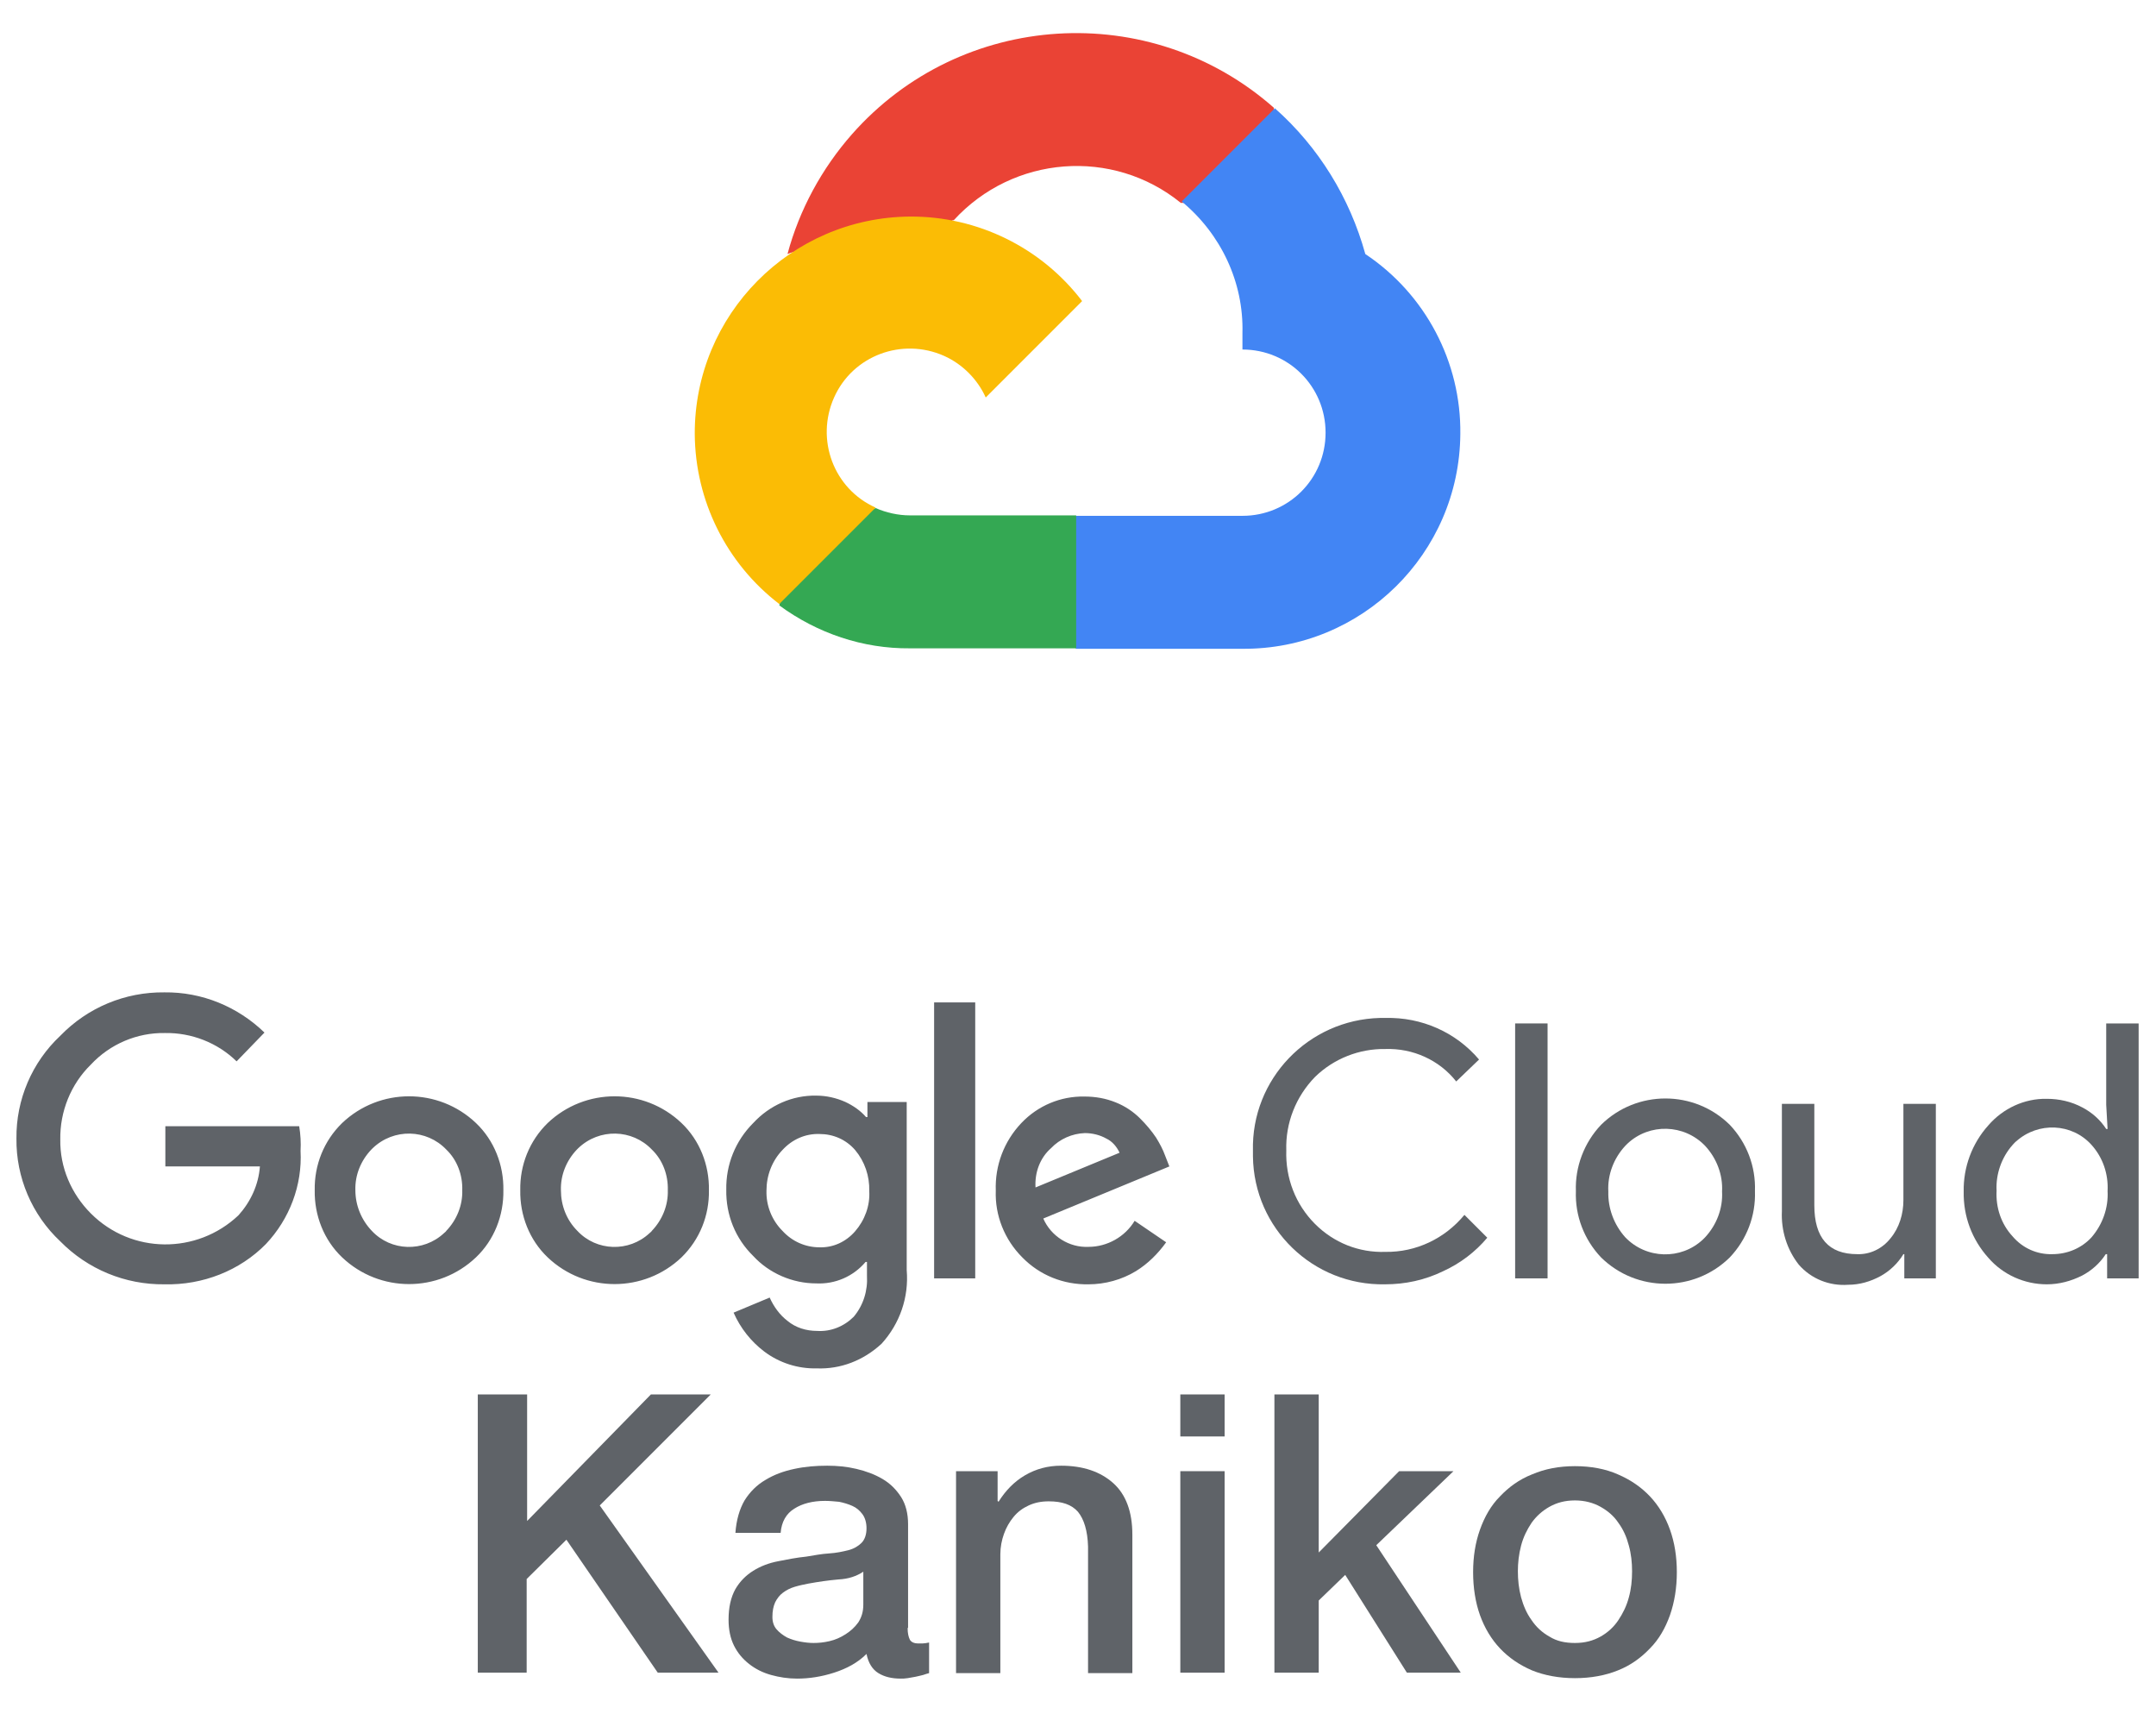
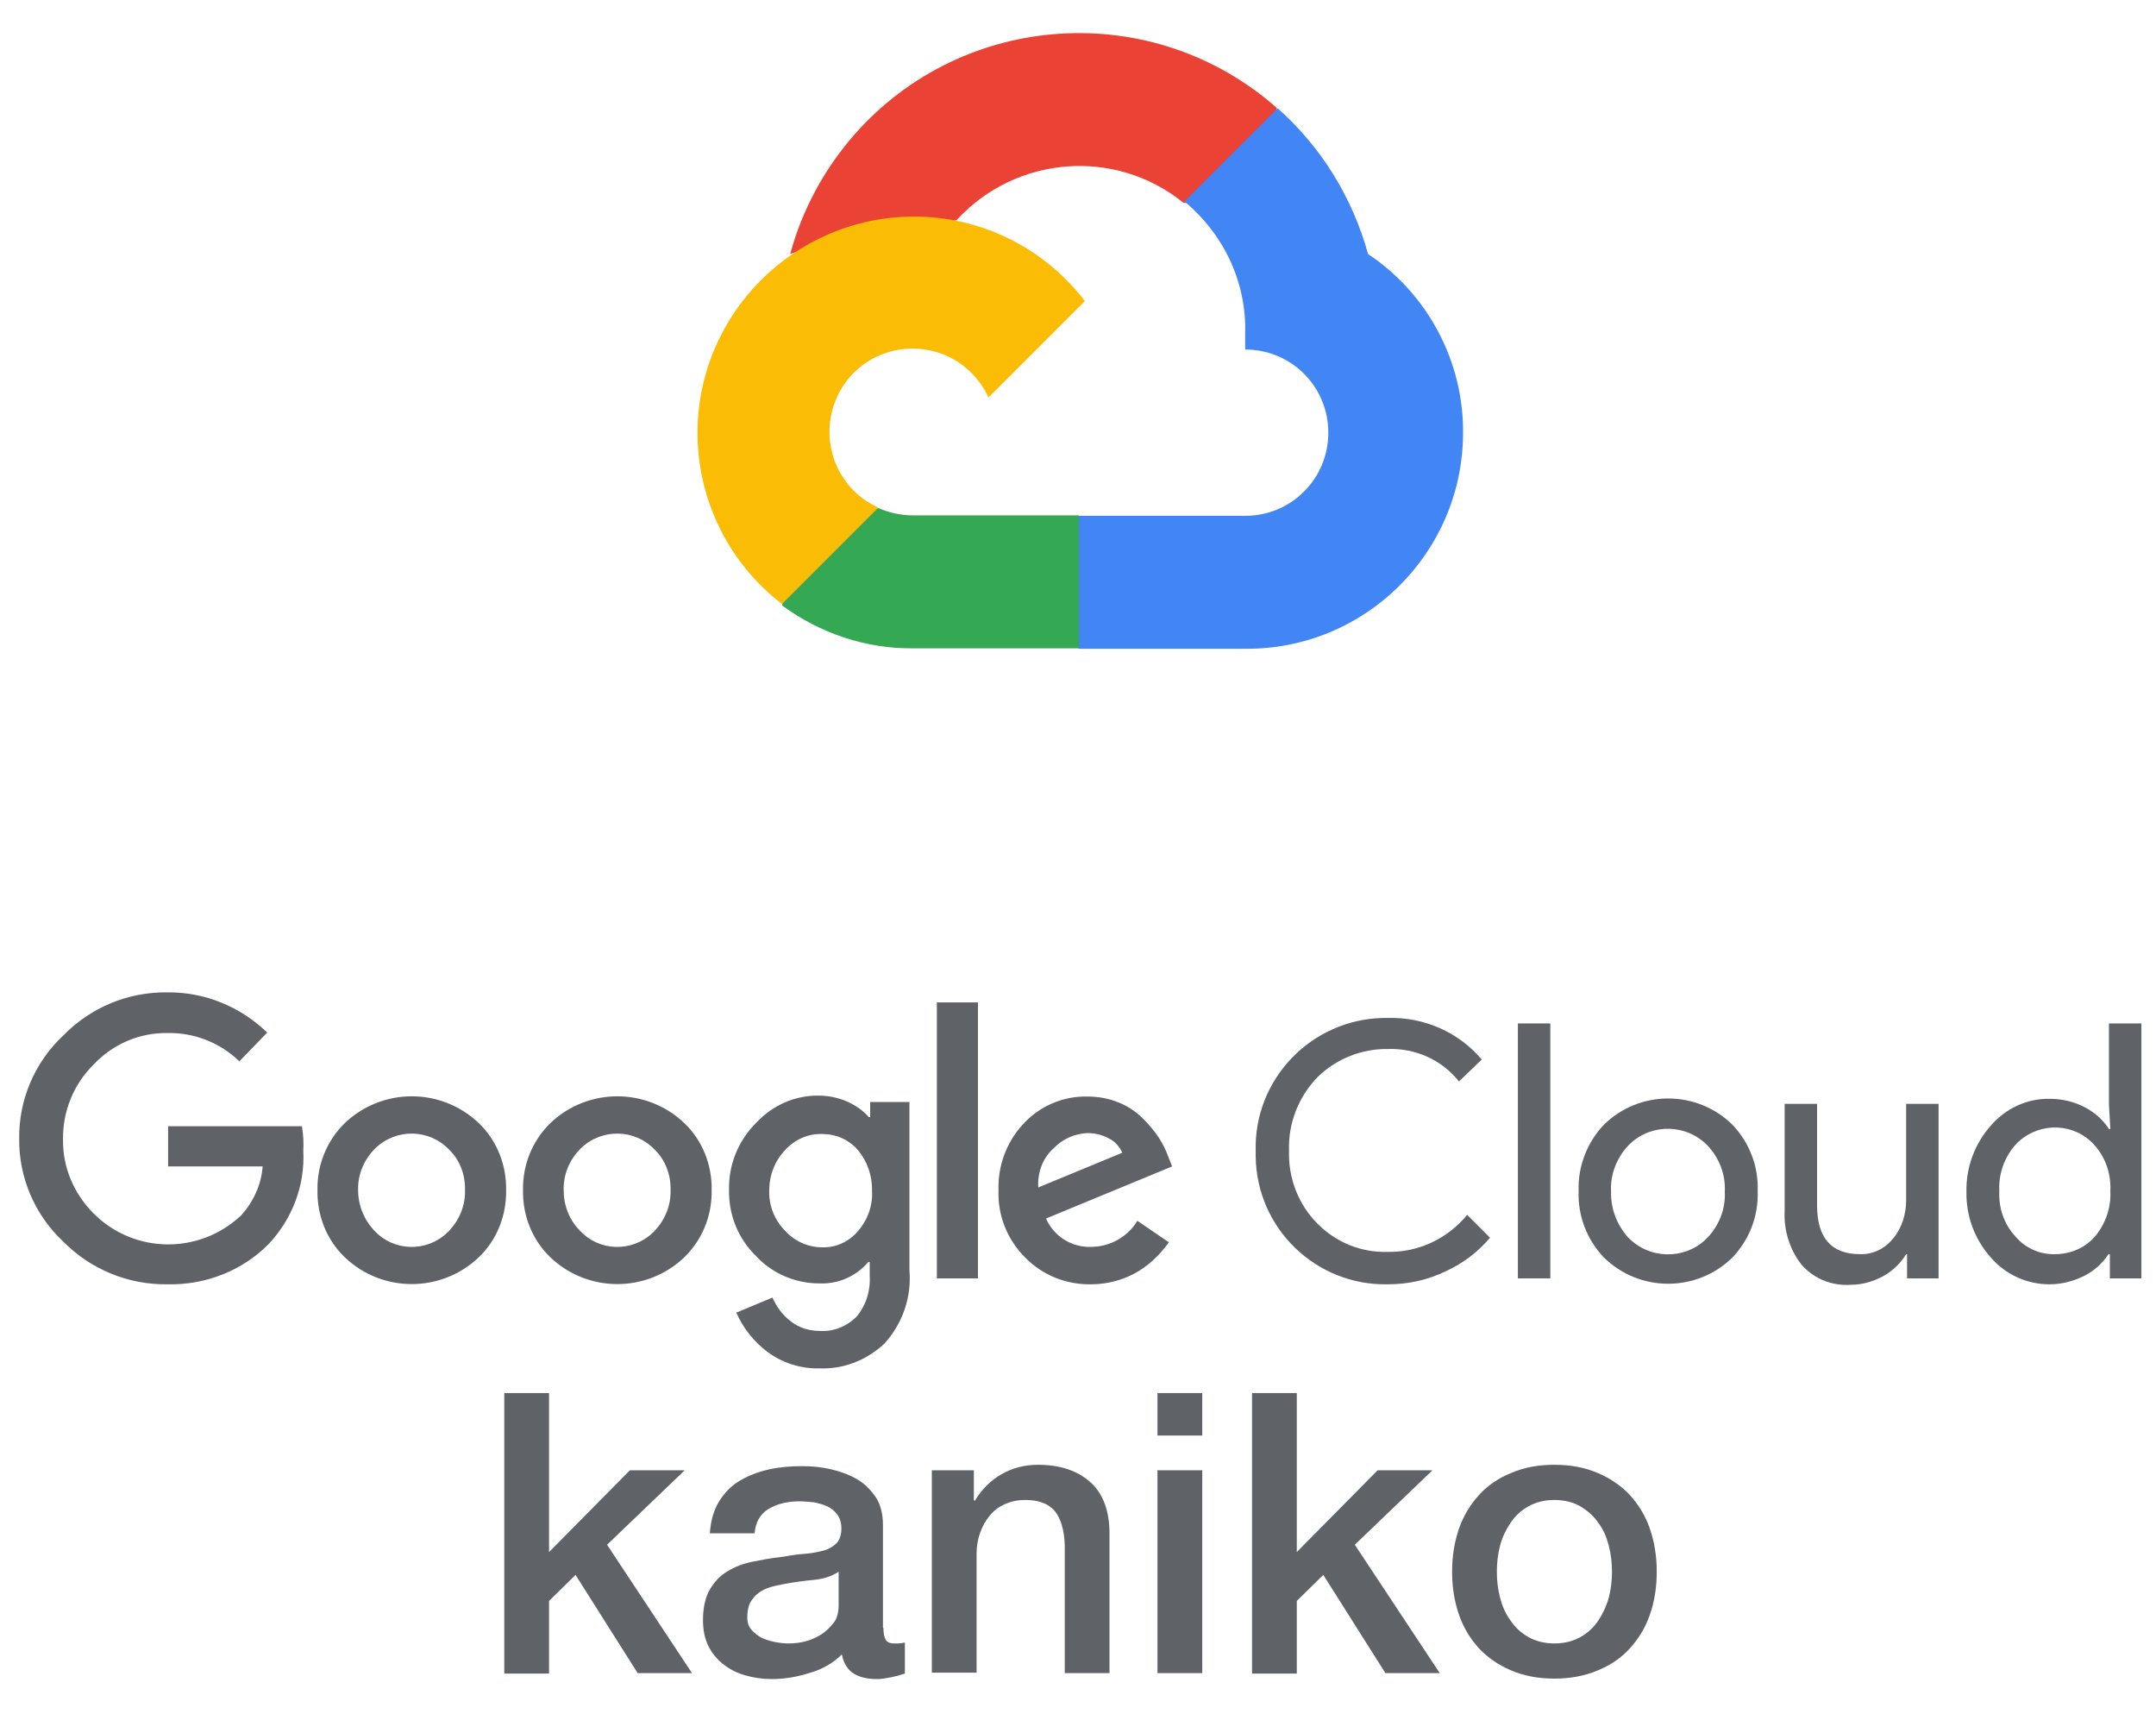
<svg xmlns="http://www.w3.org/2000/svg" version="1.1" id="Layer_1" x="0px" y="0px" viewBox="0 0 472 375" style="enable-background:new 0 0 472 375;" xml:space="preserve">
  <style type="text/css">
	.st0{fill:#EA4335;}
	.st1{fill:#4285F4;}
	.st2{fill:#34A853;}
	.st3{fill:#FBBC05;}
	.st4{fill:#5F6368;}
</style>
  <g>
    <g id="Layer_3">
-       <path class="st0" d="M258.5,44.4h5.1l14.6-14.6l0.7-6.2c-27.1-23.9-68.5-21.3-92.4,5.8c-6.6,7.5-11.5,16.5-14.1,26.2    c1.6-0.7,3.4-0.8,5.1-0.3l29.1-4.8c0,0,1.5-2.5,2.2-2.3C221.8,34,243.6,32.3,258.5,44.4L258.5,44.4L258.5,44.4z" />
-       <path class="st1" d="M298.9,55.6c-3.4-12.3-10.2-23.4-19.8-31.9l-20.4,20.4c8.6,7.1,13.6,17.7,13.3,28.8v3.6    c10.1,0,18.2,8.1,18.2,18.2s-8.1,18.2-18.2,18.2h-36.4l-3.6,3.7v21.8l3.6,3.6H272c26.1,0.2,47.5-20.8,47.7-47    C319.9,79.3,312.1,64.4,298.9,55.6z" />
-       <path class="st2" d="M199.2,141.9h36.4v-29.1h-36.4c-2.6,0-5.2-0.6-7.5-1.6l-5.1,1.6l-14.7,14.6l-1.3,5.1    C178.9,138.6,188.9,142,199.2,141.9z" />
-       <path class="st3" d="M199.2,47.4C173.1,47.6,152,68.9,152.1,95c0.1,14.6,6.9,28.3,18.5,37.2l21.1-21.1    c-9.2-4.1-13.2-14.9-9.1-24.1c4.1-9.2,14.9-13.2,24.1-9.1c4,1.8,7.3,5.1,9.1,9.1l21.1-21.1C228,54.2,214,47.3,199.2,47.4z" />
+       <path class="st0" d="M259.1,44.4h5.1l14.6-14.6l0.7-6.2C252.4-0.3,211,2.3,187.1,29.4c-6.6,7.5-11.5,16.5-14.1,26.2    c1.6-0.7,3.4-0.8,5.1-0.3l29.1-4.8c0,0,1.5-2.5,2.2-2.3C222.4,34,244.2,32.3,259.1,44.4L259.1,44.4L259.1,44.4z" />
+       <path class="st1" d="M299.5,55.6c-3.4-12.3-10.2-23.4-19.8-31.9l-20.4,20.4c8.6,7.1,13.6,17.7,13.3,28.8v3.6    c10.1,0,18.2,8.1,18.2,18.2s-8.1,18.2-18.2,18.2h-36.4l-3.6,3.7v21.8l3.6,3.6h36.4c26.1,0.2,47.5-20.8,47.7-47    C320.5,79.3,312.7,64.4,299.5,55.6z" />
+       <path class="st2" d="M199.8,141.9h36.4v-29.1h-36.4c-2.6,0-5.2-0.6-7.5-1.6l-5.1,1.6l-14.7,14.6l-1.3,5.1    C179.5,138.6,189.5,142,199.8,141.9z" />
+       <path class="st3" d="M199.8,47.4c-26.1,0.2-47.2,21.5-47.1,47.6c0.1,14.6,6.9,28.3,18.5,37.2l21.1-21.1    c-9.2-4.1-13.2-14.9-9.1-24.1c4.1-9.2,14.9-13.2,24.1-9.1c4,1.8,7.3,5.1,9.1,9.1l21.1-21.1C228.6,54.2,214.6,47.3,199.8,47.4z" />
    </g>
    <g id="Layer_2">
-       <path class="st4" d="M36,281.1c-8.6,0.1-16.8-3.3-22.8-9.4c-6.2-5.8-9.7-14-9.6-22.5c-0.1-8.5,3.4-16.7,9.6-22.5    c6-6.2,14.2-9.6,22.8-9.5c8.2-0.1,16,3.1,21.9,8.8l-6.1,6.3c-4.2-4.1-9.9-6.3-15.7-6.2c-6.1-0.1-12,2.4-16.2,6.9    c-4.4,4.3-6.8,10.3-6.7,16.4c-0.1,6.1,2.4,11.9,6.7,16.2c8.9,8.9,23.2,9,32.3,0.4c2.7-3,4.4-6.7,4.7-10.7H36.2v-8.8h29.3    c0.3,1.8,0.4,3.6,0.3,5.4c0.4,7.5-2.4,14.9-7.6,20.4C52.5,278.1,44.4,281.3,36,281.1z M104.2,275.2c-8.2,7.8-21.1,7.8-29.3,0    c-4-3.8-6.1-9.2-6-14.7c-0.1-5.5,2-10.8,6-14.7c8.2-7.8,21.1-7.8,29.3,0c4,3.8,6.1,9.2,6,14.7C110.3,266,108.2,271.4,104.2,275.2    L104.2,275.2z M81.4,269.4c4.2,4.5,11.3,4.7,15.8,0.5c0.2-0.2,0.4-0.3,0.5-0.5c2.3-2.4,3.6-5.6,3.5-8.9c0.1-3.3-1.1-6.6-3.5-8.9    c-4.3-4.5-11.5-4.7-16.1-0.3c-0.1,0.1-0.2,0.2-0.3,0.3c-2.3,2.4-3.6,5.6-3.5,8.9C77.8,263.8,79.1,267,81.4,269.4L81.4,269.4z     M149.2,275.2c-8.2,7.8-21.1,7.8-29.3,0c-4-3.8-6.1-9.2-6-14.7c-0.1-5.5,2-10.8,6-14.7c8.2-7.8,21.1-7.8,29.3,0    c4,3.8,6.1,9.2,6,14.7C155.3,266,153.2,271.3,149.2,275.2z M126.4,269.4c4.2,4.5,11.3,4.7,15.8,0.5c0.2-0.2,0.4-0.3,0.5-0.5    c2.3-2.4,3.6-5.6,3.5-8.9c0.1-3.3-1.1-6.6-3.5-8.9c-4.3-4.5-11.5-4.7-16.1-0.3c-0.1,0.1-0.2,0.2-0.3,0.3c-2.3,2.4-3.6,5.6-3.5,8.9    C122.8,263.8,124,267,126.4,269.4L126.4,269.4z M178.8,299.5c-4.1,0.1-8.2-1.2-11.5-3.7c-2.9-2.2-5.2-5.1-6.7-8.5l7.9-3.3    c0.9,2,2.2,3.8,3.9,5.1c1.8,1.5,4.1,2.2,6.5,2.2c3,0.2,5.9-1,8-3.1c2.1-2.5,3.1-5.7,2.9-9v-3h-0.3c-2.7,3.2-6.7,4.9-10.8,4.7    c-5.2,0-10.3-2.2-13.8-6c-3.9-3.8-6-9-5.9-14.5c-0.1-5.5,2-10.7,5.9-14.6c3.6-3.9,8.6-6.1,13.8-6c2.2,0,4.4,0.5,6.4,1.4    c1.7,0.8,3.3,1.9,4.5,3.3h0.3v-3.3h8.6V278c0.5,5.9-1.5,11.7-5.5,16.1C189,297.8,184,299.7,178.8,299.5z M179.4,273    c3,0.1,5.8-1.2,7.8-3.5c2.1-2.4,3.3-5.6,3.1-8.8c0.1-3.3-1-6.5-3.1-9c-2-2.3-4.8-3.5-7.8-3.5c-3.1-0.1-6,1.2-8.1,3.5    c-2.3,2.4-3.5,5.6-3.5,8.9c-0.1,3.3,1.2,6.5,3.5,8.8C173.4,271.7,176.3,273,179.4,273z M213.5,219.4v60.4h-9v-60.4H213.5z     M238.3,281.1c-5.5,0.1-10.7-2-14.5-5.9c-3.9-3.9-6-9.2-5.8-14.6c-0.2-5.5,1.8-10.8,5.6-14.8c3.6-3.8,8.6-5.9,13.8-5.8    c2.4,0,4.7,0.4,6.9,1.3c2,0.8,3.8,2,5.3,3.5c1.3,1.3,2.5,2.7,3.5,4.2c0.8,1.3,1.5,2.6,2,4l0.9,2.3l-27.6,11.4    c1.7,3.9,5.7,6.4,9.9,6.2c4.1,0,8-2.2,10.1-5.7l6.9,4.7c-1.8,2.5-4,4.7-6.6,6.3C245.6,280.1,241.9,281.1,238.3,281.1z     M226.7,259.9l18.4-7.6c-0.6-1.3-1.6-2.5-2.9-3.1c-1.4-0.8-3.1-1.2-4.7-1.2c-2.8,0.1-5.5,1.3-7.4,3.3    C227.7,253.4,226.5,256.6,226.7,259.9z" />
-       <path class="st4" d="M303.2,281.1c-15.7,0.3-28.7-12.2-28.9-28c0-0.4,0-0.8,0-1.2c-0.4-15.7,12.1-28.7,27.8-29.1    c0.4,0,0.8,0,1.2,0c7.9-0.2,15.4,3.1,20.5,9.1l-5,4.8c-3.7-4.7-9.5-7.3-15.5-7.1c-5.7-0.1-11.3,2.1-15.4,6.1    c-4.2,4.3-6.5,10.1-6.3,16.1c-0.2,6,2,11.8,6.3,16.1c4.1,4.1,9.6,6.3,15.4,6.1c6.7,0.1,13-2.9,17.3-8.1l5,5    c-2.6,3.1-5.9,5.6-9.6,7.3C311.9,280.2,307.6,281.1,303.2,281.1z" />
-       <path class="st4" d="M338.8,279.8h-7.1V224h7.1V279.8z" />
-       <path class="st4" d="M350.5,246.2c7.8-7.7,20.4-7.7,28.2,0c3.7,3.9,5.7,9.1,5.5,14.5c0.2,5.4-1.8,10.6-5.5,14.5    c-7.8,7.7-20.4,7.7-28.2,0c-3.7-3.9-5.7-9.1-5.5-14.5C344.8,255.4,346.8,250.1,350.5,246.2z M355.8,270.8c4.6,4.8,12.2,5,17,0.5    c0.2-0.2,0.3-0.3,0.5-0.5c2.5-2.7,3.9-6.3,3.7-10c0.2-3.7-1.2-7.3-3.7-10c-4.6-4.8-12.2-5-17-0.5c-0.2,0.2-0.3,0.3-0.5,0.5    c-2.5,2.7-3.9,6.3-3.7,10C352,264.4,353.3,268,355.8,270.8L355.8,270.8z" />
-       <path class="st4" d="M423.8,279.8h-6.9v-5.3h-0.2c-1.2,2-3,3.7-5,4.8c-2.2,1.2-4.6,1.9-7.1,1.9c-4.1,0.3-8.1-1.3-10.8-4.4    c-2.6-3.3-3.9-7.5-3.7-11.7v-23.5h7.1v22.2c0,7.1,3.1,10.7,9.4,10.7c2.8,0.1,5.5-1.2,7.3-3.5c1.9-2.3,2.8-5.3,2.8-8.3v-21.1h7.1    L423.8,279.8L423.8,279.8z" />
-       <path class="st4" d="M448.1,281.1c-4.9,0-9.6-2.1-12.8-5.8c-3.6-4-5.5-9.1-5.4-14.5c-0.1-5.3,1.8-10.5,5.4-14.5    c3.2-3.7,7.9-5.9,12.8-5.8c2.7,0,5.4,0.6,7.8,1.9c2.1,1.1,3.9,2.7,5.2,4.7h0.3l-0.3-5.3V224h7.1v55.8h-6.9v-5.3H461    c-1.3,2-3.1,3.6-5.2,4.7C453.4,280.4,450.8,281.1,448.1,281.1z M449.3,274.5c3.3,0,6.4-1.3,8.6-3.7c2.4-2.8,3.7-6.4,3.5-10.1    c0.2-3.7-1-7.3-3.5-10.1c-4.3-4.8-11.7-5.1-16.5-0.8c-0.3,0.2-0.5,0.5-0.8,0.8c-2.4,2.7-3.7,6.4-3.5,10c-0.2,3.7,1,7.3,3.5,10    C442.8,273.2,446,274.6,449.3,274.5z" />
+       <path class="st4" d="M36.6,281.1c-8.6,0.1-16.8-3.3-22.8-9.4c-6.2-5.8-9.7-14-9.6-22.5c-0.1-8.5,3.4-16.7,9.6-22.5    c6-6.2,14.2-9.6,22.8-9.5c8.2-0.1,16,3.1,21.9,8.8l-6.1,6.3c-4.2-4.1-9.9-6.3-15.7-6.2c-6.1-0.1-12,2.4-16.2,6.9    c-4.4,4.3-6.8,10.3-6.7,16.4c-0.1,6.1,2.4,11.9,6.7,16.2c8.9,8.9,23.2,9,32.3,0.4c2.7-3,4.4-6.7,4.7-10.7H36.8v-8.8h29.3    c0.3,1.8,0.4,3.6,0.3,5.4c0.4,7.5-2.4,14.9-7.6,20.4C53.1,278.1,45,281.3,36.6,281.1z M104.8,275.2c-8.2,7.8-21.1,7.8-29.3,0    c-4-3.8-6.1-9.2-6-14.7c-0.1-5.5,2-10.8,6-14.7c8.2-7.8,21.1-7.8,29.3,0c4,3.8,6.1,9.2,6,14.7C110.9,266,108.8,271.4,104.8,275.2    L104.8,275.2z M82,269.4c4.2,4.5,11.3,4.7,15.8,0.5c0.2-0.2,0.4-0.3,0.5-0.5c2.3-2.4,3.6-5.6,3.5-8.9c0.1-3.3-1.1-6.6-3.5-8.9    c-4.3-4.5-11.5-4.7-16.1-0.3c-0.1,0.1-0.2,0.2-0.3,0.3c-2.3,2.4-3.6,5.6-3.5,8.9C78.4,263.8,79.7,267,82,269.4L82,269.4z     M149.8,275.2c-8.2,7.8-21.1,7.8-29.3,0c-4-3.8-6.1-9.2-6-14.7c-0.1-5.5,2-10.8,6-14.7c8.2-7.8,21.1-7.8,29.3,0    c4,3.8,6.1,9.2,6,14.7C155.9,266,153.8,271.3,149.8,275.2z M127,269.4c4.2,4.5,11.3,4.7,15.8,0.5c0.2-0.2,0.4-0.3,0.5-0.5    c2.3-2.4,3.6-5.6,3.5-8.9c0.1-3.3-1.1-6.6-3.5-8.9c-4.3-4.5-11.5-4.7-16.1-0.3c-0.1,0.1-0.2,0.2-0.3,0.3c-2.3,2.4-3.6,5.6-3.5,8.9    C123.4,263.8,124.6,267,127,269.4L127,269.4z M179.4,299.5c-4.1,0.1-8.2-1.2-11.5-3.7c-2.9-2.2-5.2-5.1-6.7-8.5l7.9-3.3    c0.9,2,2.2,3.8,3.9,5.1c1.8,1.5,4.1,2.2,6.5,2.2c3,0.2,5.9-1,8-3.1c2.1-2.5,3.1-5.7,2.9-9v-3h-0.3c-2.7,3.2-6.7,4.9-10.8,4.7    c-5.2,0-10.3-2.2-13.8-6c-3.9-3.8-6-9-5.9-14.5c-0.1-5.5,2-10.7,5.9-14.6c3.6-3.9,8.6-6.1,13.8-6c2.2,0,4.4,0.5,6.4,1.4    c1.7,0.8,3.3,1.9,4.5,3.3h0.3v-3.3h8.6V278c0.5,5.9-1.5,11.7-5.5,16.1C189.6,297.8,184.6,299.7,179.4,299.5z M180,273    c3,0.1,5.8-1.2,7.8-3.5c2.1-2.4,3.3-5.6,3.1-8.8c0.1-3.3-1-6.5-3.1-9c-2-2.3-4.8-3.5-7.8-3.5c-3.1-0.1-6,1.2-8.1,3.5    c-2.3,2.4-3.5,5.6-3.5,8.9c-0.1,3.3,1.2,6.5,3.5,8.8C174,271.7,176.9,273,180,273z M214.1,219.4v60.4h-9v-60.4H214.1z     M238.9,281.1c-5.5,0.1-10.7-2-14.5-5.9c-3.9-3.9-6-9.2-5.8-14.6c-0.2-5.5,1.8-10.8,5.6-14.8c3.6-3.8,8.6-5.9,13.8-5.8    c2.4,0,4.7,0.4,6.9,1.3c2,0.8,3.8,2,5.3,3.5c1.3,1.3,2.5,2.7,3.5,4.2c0.8,1.3,1.5,2.6,2,4l0.9,2.3L229,266.7    c1.7,3.9,5.7,6.4,9.9,6.2c4.1,0,8-2.2,10.1-5.7l6.9,4.7c-1.8,2.5-4,4.7-6.6,6.3C246.2,280.1,242.5,281.1,238.9,281.1z     M227.3,259.9l18.4-7.6c-0.6-1.3-1.6-2.5-2.9-3.1c-1.4-0.8-3.1-1.2-4.7-1.2c-2.8,0.1-5.5,1.3-7.4,3.3    C228.3,253.4,227.1,256.6,227.3,259.9z" />
+       <path class="st4" d="M303.8,281.1c-15.7,0.3-28.7-12.2-28.9-28c0-0.4,0-0.8,0-1.2c-0.4-15.7,12.1-28.7,27.8-29.1    c0.4,0,0.8,0,1.2,0c7.9-0.2,15.4,3.1,20.5,9.1l-5,4.8c-3.7-4.7-9.5-7.3-15.5-7.1c-5.7-0.1-11.3,2.1-15.4,6.1    c-4.2,4.3-6.5,10.1-6.3,16.1c-0.2,6,2,11.8,6.3,16.1c4.1,4.1,9.6,6.3,15.4,6.1c6.7,0.1,13-2.9,17.3-8.1l5,5    c-2.6,3.1-5.9,5.6-9.6,7.3C312.5,280.2,308.2,281.1,303.8,281.1z" />
+       <path class="st4" d="M339.4,279.8h-7.1V224h7.1V279.8z" />
+       <path class="st4" d="M351.1,246.2c7.8-7.7,20.4-7.7,28.2,0c3.7,3.9,5.7,9.1,5.5,14.5c0.2,5.4-1.8,10.6-5.5,14.5    c-7.8,7.7-20.4,7.7-28.2,0c-3.7-3.9-5.7-9.1-5.5-14.5C345.4,255.4,347.4,250.1,351.1,246.2z M356.4,270.8c4.6,4.8,12.2,5,17,0.5    c0.2-0.2,0.3-0.3,0.5-0.5c2.5-2.7,3.9-6.3,3.7-10c0.2-3.7-1.2-7.3-3.7-10c-4.6-4.8-12.2-5-17-0.5c-0.2,0.2-0.3,0.3-0.5,0.5    c-2.5,2.7-3.9,6.3-3.7,10C352.6,264.4,353.9,268,356.4,270.8L356.4,270.8z" />
+       <path class="st4" d="M424.4,279.8h-6.9v-5.3h-0.2c-1.2,2-3,3.7-5,4.8c-2.2,1.2-4.6,1.9-7.1,1.9c-4.1,0.3-8.1-1.3-10.8-4.4    c-2.6-3.3-3.9-7.5-3.7-11.7v-23.5h7.1v22.2c0,7.1,3.1,10.7,9.4,10.7c2.8,0.1,5.5-1.2,7.3-3.5c1.9-2.3,2.8-5.3,2.8-8.3v-21.1h7.1    L424.4,279.8L424.4,279.8z" />
+       <path class="st4" d="M448.7,281.1c-4.9,0-9.6-2.1-12.8-5.8c-3.6-4-5.5-9.1-5.4-14.5c-0.1-5.3,1.8-10.5,5.4-14.5    c3.2-3.7,7.9-5.9,12.8-5.8c2.7,0,5.4,0.6,7.8,1.9c2.1,1.1,3.9,2.7,5.2,4.7h0.3l-0.3-5.3V224h7.1v55.8h-6.9v-5.3h-0.3    c-1.3,2-3.1,3.6-5.2,4.7C454,280.4,451.4,281.1,448.7,281.1z M449.9,274.5c3.3,0,6.4-1.3,8.6-3.7c2.4-2.8,3.7-6.4,3.5-10.1    c0.2-3.7-1-7.3-3.5-10.1c-4.3-4.8-11.7-5.1-16.5-0.8c-0.3,0.2-0.5,0.5-0.8,0.8c-2.4,2.7-3.7,6.4-3.5,10c-0.2,3.7,1,7.3,3.5,10    C443.4,273.2,446.6,274.6,449.9,274.5z" />
    </g>
  </g>
  <g>
-     <path class="st4" d="M104.7,305.2h10.7v27.7l27.1-27.7h13.1l-24.3,24.3l26,36.6H144L124,337l-8.7,8.6v20.5h-10.7V305.2z" />
-     <path class="st4" d="M198.7,356.3c0,1.2,0.2,2,0.5,2.6c0.3,0.5,0.9,0.8,1.8,0.8c0.3,0,0.6,0,1,0c0.4,0,0.9-0.1,1.4-0.2v6.7   c-0.3,0.1-0.8,0.2-1.3,0.4c-0.5,0.1-1.1,0.3-1.7,0.4c-0.6,0.1-1.1,0.2-1.7,0.3c-0.6,0.1-1.1,0.1-1.5,0.1c-2,0-3.6-0.4-4.9-1.2   c-1.3-0.8-2.2-2.2-2.6-4.2c-1.9,1.9-4.3,3.2-7.1,4.1c-2.8,0.9-5.5,1.3-8.1,1.3c-2,0-3.9-0.3-5.7-0.8c-1.8-0.5-3.4-1.3-4.8-2.4   c-1.4-1.1-2.5-2.4-3.3-4c-0.8-1.6-1.2-3.5-1.2-5.7c0-2.7,0.5-4.9,1.5-6.7c1-1.7,2.3-3,3.9-4c1.6-1,3.4-1.7,5.5-2.1   c2-0.4,4.1-0.8,6.1-1c1.8-0.3,3.4-0.6,5-0.7c1.6-0.1,3-0.4,4.2-0.7c1.2-0.3,2.2-0.9,2.9-1.6c0.7-0.7,1.1-1.8,1.1-3.2   c0-1.2-0.3-2.3-0.9-3.1c-0.6-0.8-1.3-1.4-2.2-1.8c-0.9-0.4-1.9-0.7-2.9-0.9c-1.1-0.1-2.1-0.2-3.1-0.2c-2.7,0-5,0.6-6.7,1.7   c-1.8,1.1-2.8,2.9-3,5.3H161c0.2-2.8,0.9-5.2,2-7.1c1.2-1.9,2.7-3.4,4.6-4.5c1.8-1.1,3.9-1.9,6.3-2.4c2.3-0.5,4.7-0.7,7.2-0.7   c2.2,0,4.3,0.2,6.4,0.7c2.1,0.5,4,1.2,5.7,2.2c1.7,1,3,2.3,4.1,4c1,1.6,1.5,3.6,1.5,5.9V356.3z M189,344c-1.5,1-3.3,1.6-5.5,1.7   c-2.2,0.2-4.3,0.5-6.5,0.9c-1,0.2-2,0.4-3,0.7c-1,0.3-1.8,0.7-2.6,1.3c-0.7,0.5-1.3,1.3-1.7,2.1c-0.4,0.9-0.6,1.9-0.6,3.2   c0,1.1,0.3,2,0.9,2.7c0.6,0.7,1.4,1.3,2.3,1.8c0.9,0.4,1.8,0.7,2.9,0.9c1.1,0.2,2,0.3,2.9,0.3c1.1,0,2.2-0.1,3.5-0.4   c1.3-0.3,2.4-0.8,3.5-1.5s2-1.5,2.8-2.6c0.7-1.1,1.1-2.3,1.1-3.9V344z" />
-     <path class="st4" d="M209.2,322h9.2v6.5l0.2,0.2c1.5-2.4,3.4-4.4,5.8-5.8c2.4-1.4,5-2.1,7.9-2.1c4.8,0,8.6,1.3,11.4,3.8   c2.8,2.5,4.2,6.3,4.2,11.3v30.3h-9.7v-27.7c-0.1-3.5-0.9-6-2.2-7.6c-1.4-1.6-3.5-2.3-6.4-2.3c-1.7,0-3.1,0.3-4.4,0.9   c-1.3,0.6-2.4,1.4-3.3,2.5c-0.9,1.1-1.6,2.3-2.1,3.7c-0.5,1.4-0.8,2.9-0.8,4.5v26h-9.7V322z" />
-     <path class="st4" d="M258.4,305.2h9.7v9.2h-9.7V305.2z M258.4,322h9.7v44.1h-9.7V322z" />
-     <path class="st4" d="M279,305.2h9.7v34.6l17.6-17.8h11.9l-16.9,16.2l18.5,27.9H308l-13.5-21.4l-5.8,5.6v15.8H279V305.2z" />
-     <path class="st4" d="M344.8,367.3c-3.5,0-6.7-0.6-9.4-1.7c-2.8-1.2-5.1-2.8-7-4.8c-1.9-2-3.4-4.5-4.4-7.3c-1-2.8-1.5-6-1.5-9.4   c0-3.4,0.5-6.5,1.5-9.3c1-2.8,2.4-5.3,4.4-7.3c1.9-2,4.2-3.7,7-4.8c2.8-1.2,5.9-1.8,9.4-1.8c3.5,0,6.7,0.6,9.4,1.8   c2.8,1.2,5.1,2.8,7,4.8c1.9,2,3.4,4.5,4.4,7.3c1,2.8,1.5,5.9,1.5,9.3c0,3.4-0.5,6.5-1.5,9.4c-1,2.8-2.4,5.3-4.4,7.3   c-1.9,2-4.2,3.7-7,4.8C351.5,366.7,348.3,367.3,344.8,367.3z M344.8,359.6c2.2,0,4-0.5,5.6-1.4c1.6-0.9,2.9-2.1,3.9-3.6   c1-1.5,1.8-3.1,2.3-5c0.5-1.8,0.7-3.7,0.7-5.7c0-1.9-0.2-3.8-0.7-5.6c-0.5-1.9-1.2-3.5-2.3-5c-1-1.5-2.3-2.6-3.9-3.5   s-3.5-1.4-5.6-1.4c-2.2,0-4,0.5-5.6,1.4s-2.9,2.1-3.9,3.5c-1,1.5-1.8,3.1-2.3,5c-0.5,1.9-0.7,3.8-0.7,5.6c0,1.9,0.2,3.8,0.7,5.7   c0.5,1.8,1.2,3.5,2.3,5c1,1.5,2.3,2.7,3.9,3.6C340.8,359.2,342.6,359.6,344.8,359.6z" />
+     <path class="st4" d="M110.4,304.9h9.8v34.8l17.7-17.9h12l-17,16.3l18.6,28.1h-11.9L126,344.7l-5.8,5.7v15.9h-9.8V304.9z" />
+     <path class="st4" d="M193.4,356.3c0,1.2,0.2,2.1,0.5,2.6c0.3,0.5,0.9,0.8,1.8,0.8c0.3,0,0.6,0,1,0c0.4,0,0.9-0.1,1.4-0.2v6.8   c-0.3,0.1-0.8,0.2-1.3,0.4c-0.5,0.1-1.1,0.3-1.7,0.4c-0.6,0.1-1.1,0.2-1.7,0.3c-0.6,0.1-1.1,0.1-1.5,0.1c-2,0-3.7-0.4-5-1.2   c-1.3-0.8-2.2-2.2-2.6-4.2c-1.9,1.9-4.3,3.3-7.2,4.1c-2.8,0.9-5.6,1.3-8.2,1.3c-2,0-3.9-0.3-5.7-0.8c-1.8-0.5-3.4-1.3-4.8-2.4   c-1.4-1.1-2.5-2.4-3.3-4c-0.8-1.6-1.2-3.5-1.2-5.7c0-2.7,0.5-5,1.5-6.7c1-1.7,2.3-3.1,3.9-4c1.6-1,3.5-1.7,5.5-2.1   c2-0.4,4.1-0.8,6.1-1c1.8-0.3,3.5-0.6,5.1-0.7c1.6-0.1,3-0.4,4.2-0.7c1.2-0.3,2.2-0.9,2.9-1.6c0.7-0.7,1.1-1.8,1.1-3.2   c0-1.3-0.3-2.3-0.9-3.1c-0.6-0.8-1.3-1.4-2.2-1.8s-1.9-0.7-3-0.9c-1.1-0.1-2.1-0.2-3.1-0.2c-2.7,0-5,0.6-6.8,1.7   c-1.8,1.1-2.8,2.9-3,5.3h-9.8c0.2-2.9,0.9-5.2,2.1-7.1c1.2-1.9,2.7-3.4,4.6-4.5c1.9-1.1,4-1.9,6.3-2.4c2.3-0.5,4.7-0.7,7.2-0.7   c2.2,0,4.3,0.2,6.4,0.7c2.1,0.5,4,1.2,5.7,2.2c1.7,1,3,2.4,4.1,4c1,1.6,1.5,3.6,1.5,6V356.3z M183.6,344c-1.5,1-3.3,1.6-5.5,1.8   c-2.2,0.2-4.3,0.5-6.5,0.9c-1,0.2-2,0.4-3,0.7c-1,0.3-1.8,0.7-2.6,1.3c-0.7,0.5-1.3,1.3-1.8,2.1c-0.4,0.9-0.6,2-0.6,3.2   c0,1.1,0.3,2,0.9,2.7c0.6,0.7,1.4,1.3,2.3,1.8c0.9,0.4,1.9,0.7,2.9,0.9c1.1,0.2,2,0.3,2.9,0.3c1.1,0,2.3-0.1,3.5-0.4   c1.3-0.3,2.4-0.8,3.6-1.5c1.1-0.7,2-1.6,2.8-2.6s1.1-2.4,1.1-3.9V344z" />
+     <path class="st4" d="M203.9,321.8h9.3v6.5l0.2,0.2c1.5-2.5,3.4-4.4,5.8-5.8c2.4-1.4,5.1-2.1,8-2.1c4.9,0,8.7,1.3,11.5,3.8   c2.8,2.5,4.2,6.3,4.2,11.3v30.5h-9.8v-27.9c-0.1-3.5-0.9-6-2.2-7.6c-1.4-1.6-3.5-2.4-6.4-2.4c-1.7,0-3.1,0.3-4.5,0.9   c-1.3,0.6-2.4,1.4-3.3,2.5s-1.6,2.3-2.1,3.7c-0.5,1.4-0.8,2.9-0.8,4.5v26.2h-9.8V321.8z" />
+     <path class="st4" d="M253.4,304.9h9.8v9.3h-9.8V304.9z M253.4,321.8h9.8v44.4h-9.8V321.8z" />
+     <path class="st4" d="M274.1,304.9h9.8v34.8l17.7-17.9h12l-17,16.3l18.6,28.1h-11.9l-13.6-21.5l-5.8,5.7v15.9h-9.8V304.9z" />
+     <path class="st4" d="M340.3,367.4c-3.5,0-6.7-0.6-9.5-1.8c-2.8-1.2-5.1-2.8-7-4.8c-1.9-2.1-3.4-4.5-4.4-7.4c-1-2.9-1.5-6-1.5-9.4   c0-3.4,0.5-6.5,1.5-9.4c1-2.9,2.5-5.3,4.4-7.4c1.9-2.1,4.3-3.7,7-4.8c2.8-1.2,5.9-1.8,9.5-1.8s6.7,0.6,9.5,1.8   c2.8,1.2,5.1,2.8,7,4.8c1.9,2.1,3.4,4.5,4.4,7.4c1,2.9,1.5,6,1.5,9.4c0,3.4-0.5,6.6-1.5,9.4c-1,2.9-2.5,5.3-4.4,7.4s-4.3,3.7-7,4.8   C347,366.8,343.8,367.4,340.3,367.4z M340.3,359.7c2.2,0,4.1-0.5,5.7-1.4c1.6-0.9,2.9-2.1,3.9-3.6c1-1.5,1.8-3.2,2.3-5   c0.5-1.9,0.7-3.8,0.7-5.7c0-1.9-0.2-3.8-0.7-5.7c-0.5-1.9-1.2-3.6-2.3-5c-1-1.5-2.3-2.6-3.9-3.6c-1.6-0.9-3.5-1.4-5.7-1.4   s-4.1,0.5-5.7,1.4c-1.6,0.9-2.9,2.1-3.9,3.6c-1,1.5-1.8,3.1-2.3,5c-0.5,1.9-0.7,3.8-0.7,5.7c0,1.9,0.2,3.8,0.7,5.7   c0.5,1.9,1.2,3.5,2.3,5c1,1.5,2.3,2.7,3.9,3.6C336.2,359.2,338.1,359.7,340.3,359.7z" />
  </g>
</svg>
